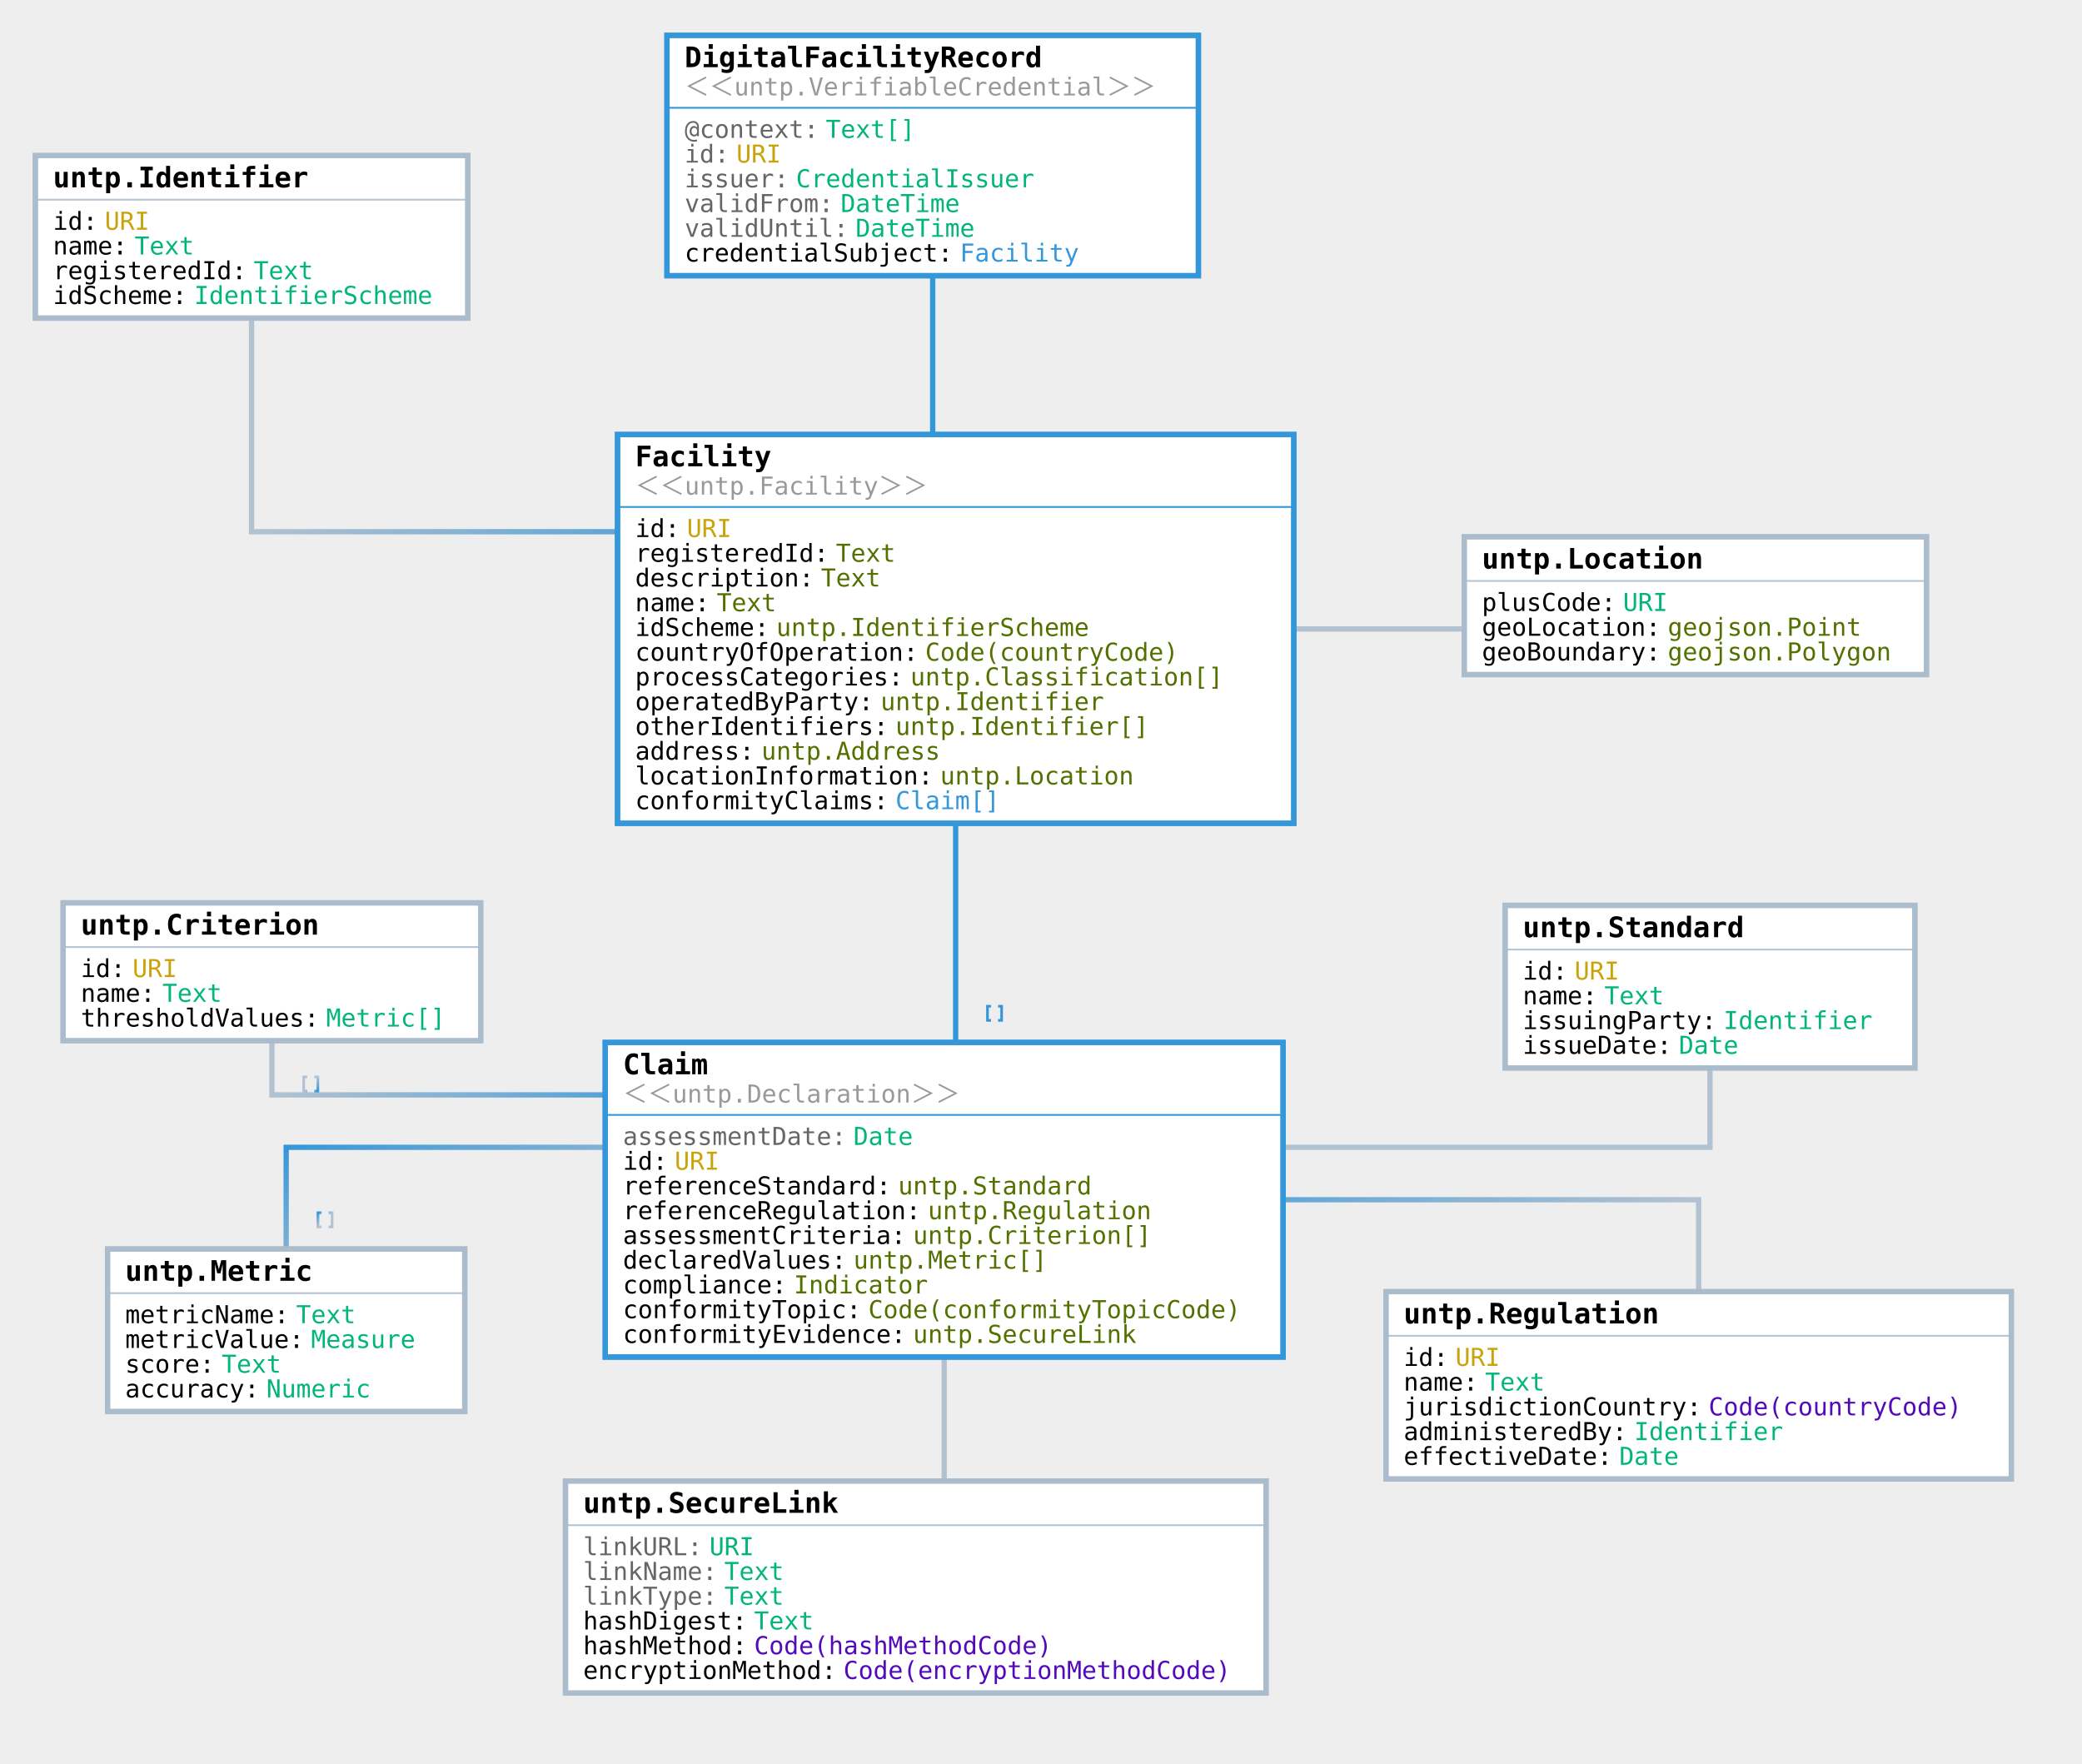
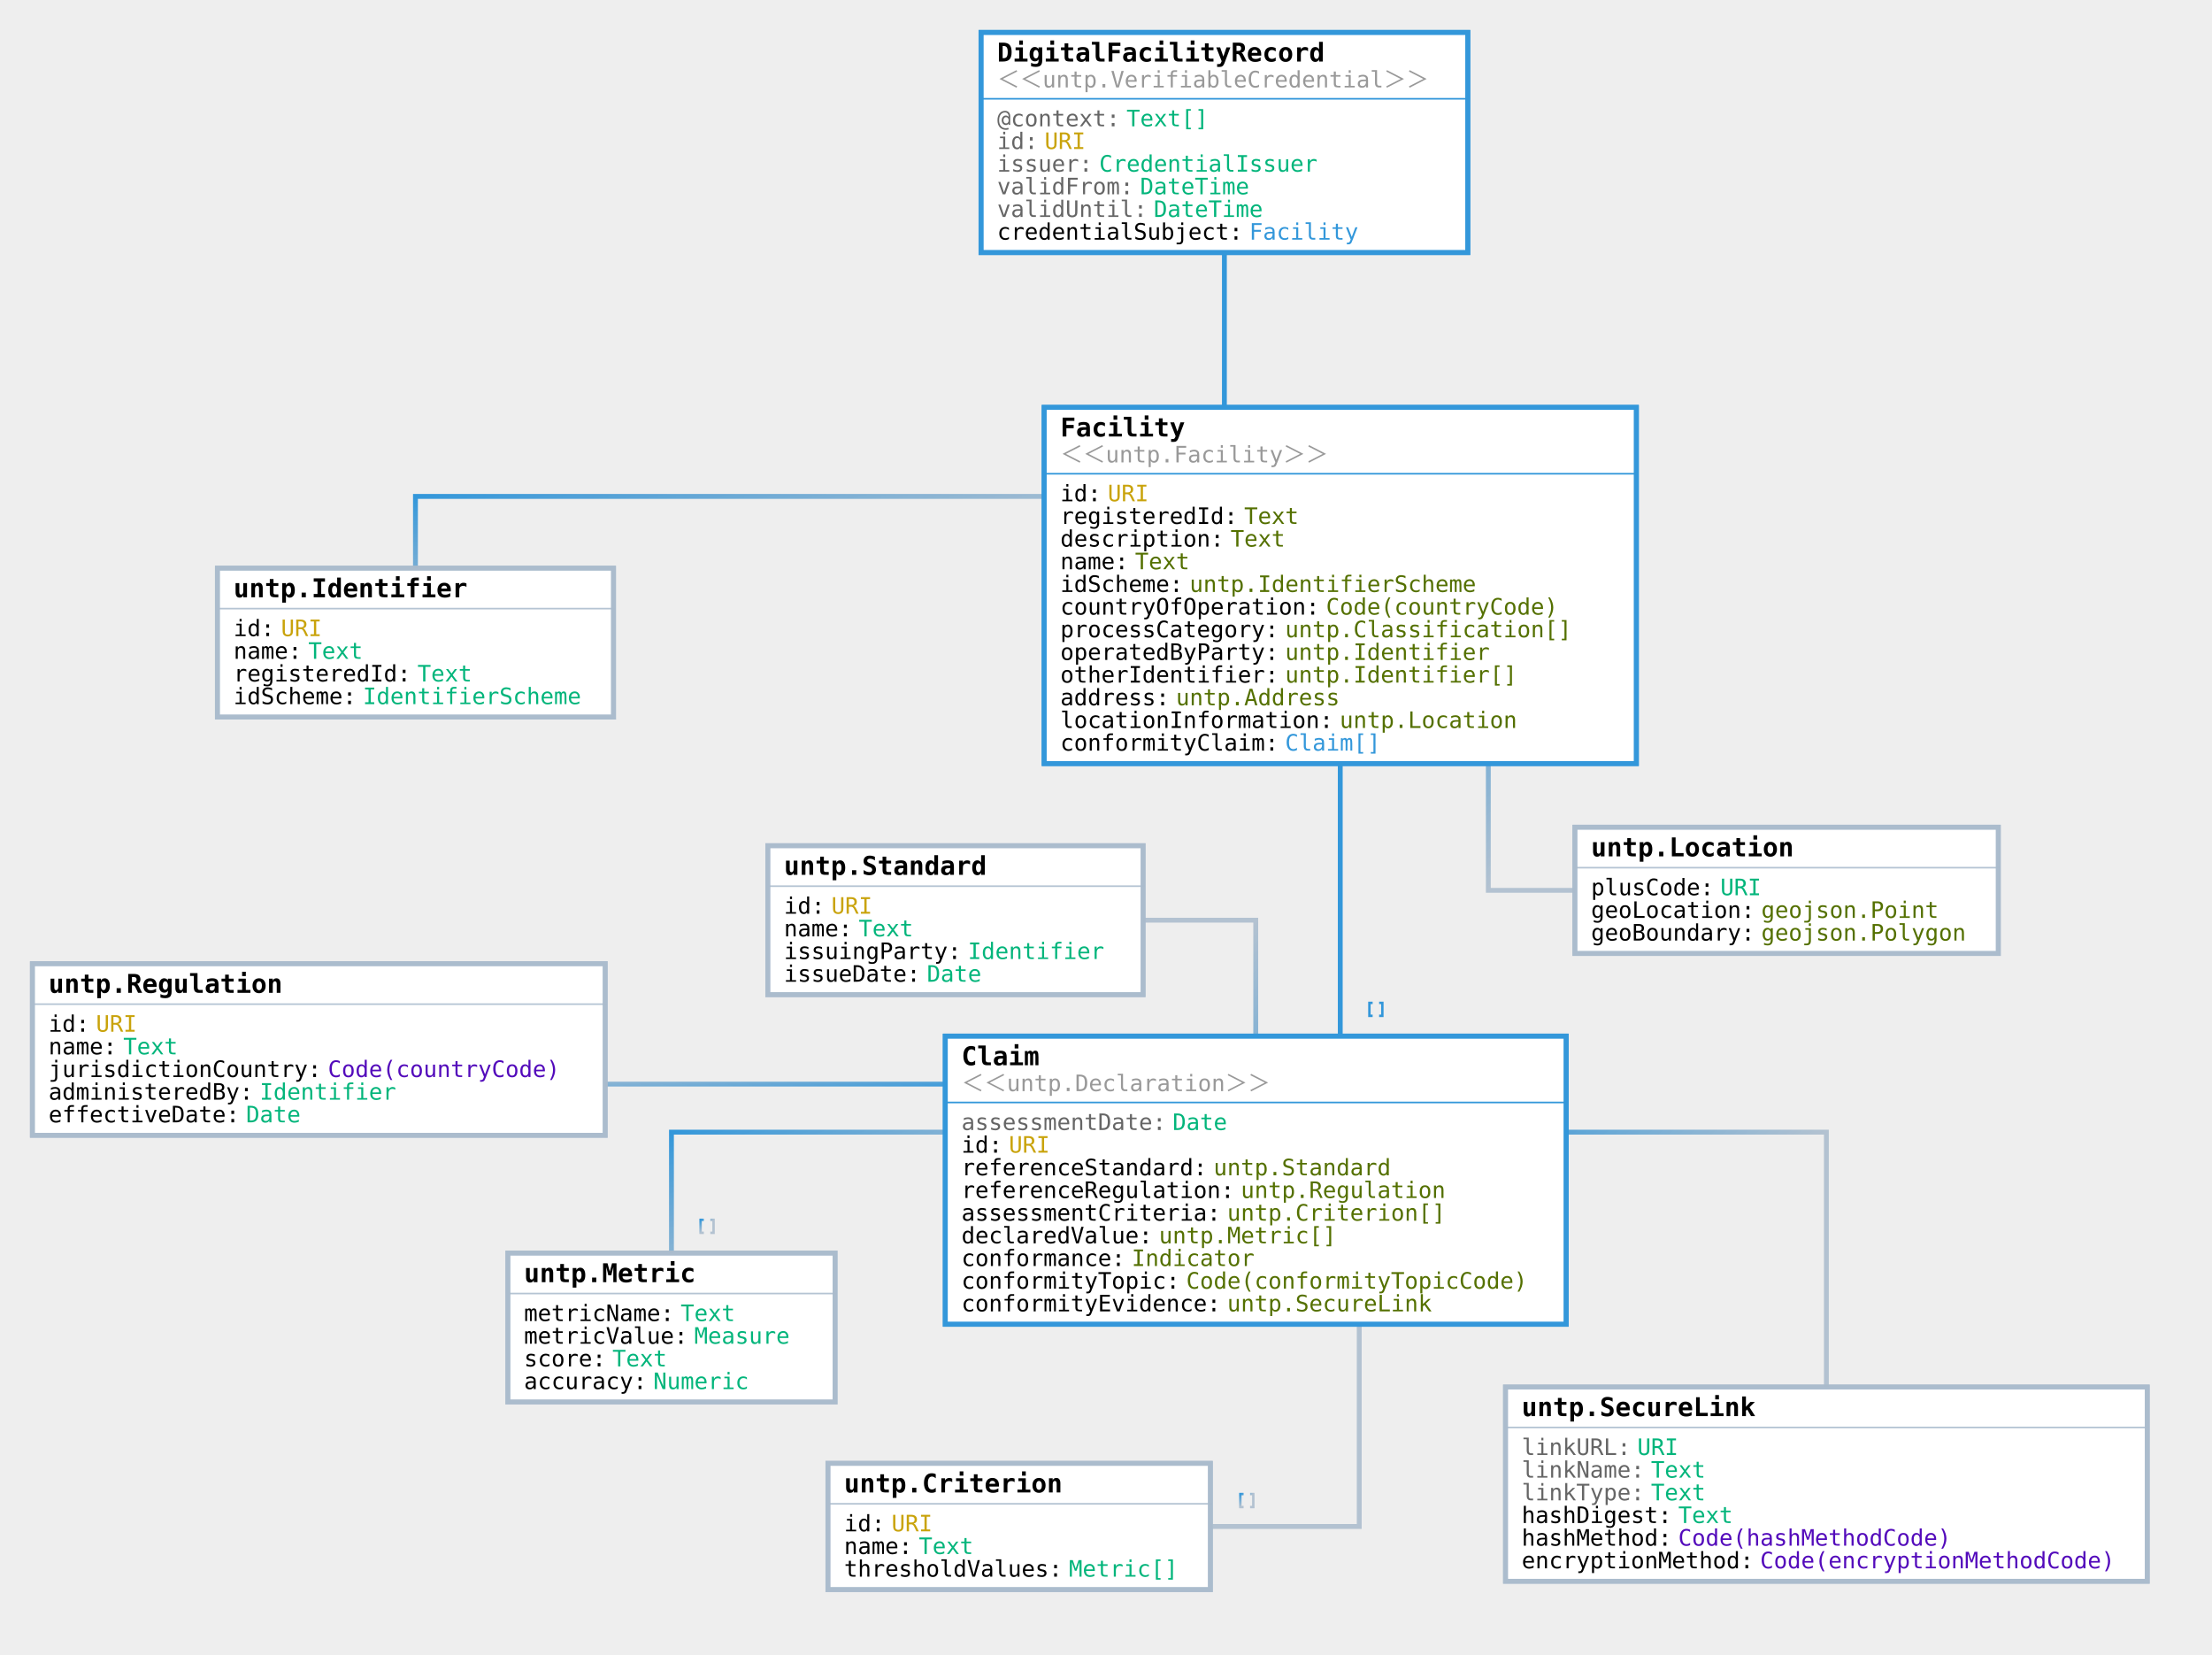
- <svg xmlns="http://www.w3.org/2000/svg" viewBox="-20 -88 1178.148 998">
+ <svg xmlns="http://www.w3.org/2000/svg" viewBox="-196.931 -88 1366.435 1021.714">
  <rect width="1000%" height="1000%" x="-500%" y="-500%" fill="#EEEEEE" />
-   <path fill="none" stroke="#EEEEEE" stroke-width="8" d="M425.115 212.867l-.01-.01H122.36V46" />
-   <defs>
-     <linearGradient id="a" x1="100%" x2="50%" y1="100%" y2="50%">
-       <stop offset="0%" stop-color="#3397DA" />
-       <stop offset="100%" stop-color="#aabbccdd" />
-     </linearGradient>
-   </defs>
-   <path fill="none" stroke="url(#a)" stroke-width="3" d="M425.115 212.867l-.01-.01H122.36V46" />
-   <path fill="none" stroke="#EEEEEE" stroke-width="8" d="M616.475 267.867l-.01-.01H939.36v-13.143" />
+   <path fill="none" stroke="#EEEEEE" stroke-width="8" d="M539.541 218.581l-.01-.01H59.713v90.286" />
+   <defs>
+     <linearGradient id="a" x1="0%" x2="50%" y1="0%" y2="50%">
+       <stop offset="0%" stop-color="#3397DA" />
+       <stop offset="100%" stop-color="#aabbccdd" />
+     </linearGradient>
+   </defs>
+   <path fill="none" stroke="url(#a)" stroke-width="3" d="M539.541 218.581l-.01-.01H59.713v90.286" />
+   <path fill="none" stroke="#EEEEEE" stroke-width="8" d="M722.473 273.581l-.01-.01v188.286h184.25" />
  <defs>
    <linearGradient id="b" x1="0%" x2="50%" y1="0%" y2="50%">
      <stop offset="0%" stop-color="#3397DA" />
      <stop offset="100%" stop-color="#aabbccdd" />
    </linearGradient>
  </defs>
-   <path fill="none" stroke="url(#b)" stroke-width="3" d="M616.475 267.867l-.01-.01H939.36v-13.143" />
-   <path fill="none" stroke="#EEEEEE" stroke-width="8" d="M642.155 561.2l-.01-.01h305.5v-90.904" />
-   <defs>
-     <linearGradient id="c" x1="0%" x2="50%" y1="0%" y2="50%">
-       <stop offset="0%" stop-color="#3397DA" />
-       <stop offset="100%" stop-color="#aabbccdd" />
-     </linearGradient>
-   </defs>
-   <path fill="none" stroke="url(#c)" stroke-width="3" d="M642.155 561.2l-.01-.01h305.5v-90.904" />
-   <path fill="none" stroke="#EEEEEE" stroke-width="8" d="M578.225 590.867l-.01-.01h363.002v105" />
-   <defs>
-     <linearGradient id="d" x1="0%" x2="50%" y1="0%" y2="50%">
-       <stop offset="0%" stop-color="#3397DA" />
-       <stop offset="100%" stop-color="#aabbccdd" />
-     </linearGradient>
-   </defs>
-   <path fill="none" stroke="url(#d)" stroke-width="3" d="M578.225 590.867l-.01-.01h363.002v105" />
-   <path fill="none" stroke="#EEEEEE" stroke-width="8" d="M386.437 531.534l-.01-.01H133.859v-69.667" />
-   <defs>
-     <linearGradient id="e" x1="100%" x2="50%" y1="100%" y2="50%">
-       <stop offset="0%" stop-color="#3397DA" />
-       <stop offset="100%" stop-color="#aabbccdd" />
-     </linearGradient>
-   </defs>
-   <path fill="none" stroke="url(#e)" stroke-width="3" d="M386.437 531.534l-.01-.01H133.859v-69.667" />
-   <path fill="none" stroke="url(#e)" stroke-width="1.5" d="M153.869 521.367l-2.01-.01v8h2M157.869 521.367l1.99-.01v8h-2" />
-   <path fill="none" stroke="#EEEEEE" stroke-width="8" d="M450.366 561.2l-.01-.01H141.93v103.524" />
+   <path fill="none" stroke="url(#b)" stroke-width="3" d="M722.473 273.581l-.01-.01v188.286h184.25" />
+   <path fill="none" stroke="#EEEEEE" stroke-width="8" d="M578.793 670.534l-.01-.01V480.286H393.285" />
+   <defs>
+     <linearGradient id="c" x1="100%" x2="50%" y1="100%" y2="50%">
+       <stop offset="0%" stop-color="#3397DA" />
+       <stop offset="100%" stop-color="#aabbccdd" />
+     </linearGradient>
+   </defs>
+   <path fill="none" stroke="url(#c)" stroke-width="3" d="M578.793 670.534l-.01-.01V480.286H393.285" />
+   <path fill="none" stroke="#EEEEEE" stroke-width="8" d="M450.934 581.534l-.01-.01H0v-21.381" />
+   <defs>
+     <linearGradient id="d" x1="100%" x2="50%" y1="100%" y2="50%">
+       <stop offset="0%" stop-color="#3397DA" />
+       <stop offset="100%" stop-color="#aabbccdd" />
+     </linearGradient>
+   </defs>
+   <path fill="none" stroke="url(#d)" stroke-width="3" d="M450.934 581.534l-.01-.01H0v-21.381" />
+   <path fill="none" stroke="#EEEEEE" stroke-width="8" d="M642.723 640.867l-.01-.01v213.857H432.642" />
+   <defs>
+     <linearGradient id="e" x1="0%" x2="50%" y1="0%" y2="50%">
+       <stop offset="0%" stop-color="#3397DA" />
+       <stop offset="100%" stop-color="#aabbccdd" />
+     </linearGradient>
+   </defs>
+   <path fill="none" stroke="url(#e)" stroke-width="3" d="M642.723 640.867l-.01-.01v213.857H432.642" />
+   <path fill="none" stroke="url(#e)" stroke-width="1.5" d="M571.296 834.724l-2.01-.01v8h2M575.296 834.724l1.99-.01v8h-2" />
+   <path fill="none" stroke="#EEEEEE" stroke-width="8" d="M514.864 611.2l-.01-.01H217.856v120.667" />
  <defs>
    <linearGradient id="f" x1="0%" x2="50%" y1="0%" y2="50%">
      <stop offset="0%" stop-color="#3397DA" />
      <stop offset="100%" stop-color="#aabbccdd" />
    </linearGradient>
  </defs>
-   <path fill="none" stroke="url(#f)" stroke-width="3" d="M450.366 561.2l-.01-.01H141.93v103.524" />
-   <path fill="none" stroke="url(#f)" stroke-width="1.5" d="M161.94 598.224l-2.01-.01v8h2M165.94 598.224l1.99-.01v8h-2" />
-   <path fill="none" stroke="#EEEEEE" stroke-width="8" d="M514.296 620.534l-.01-.01V810h-16.069" />
+   <path fill="none" stroke="url(#f)" stroke-width="3" d="M514.864 611.2l-.01-.01H217.856v120.667" />
+   <path fill="none" stroke="url(#f)" stroke-width="1.5" d="M237.866 665.367l-2.01-.01v8h2M241.866 665.367l1.99-.01v8h-2" />
+   <path fill="none" stroke="#EEEEEE" stroke-width="8" d="M706.652 611.2l-.01-.01h224.644v217.381" />
  <defs>
    <linearGradient id="g" x1="0%" x2="50%" y1="0%" y2="50%">
      <stop offset="0%" stop-color="#3397DA" />
      <stop offset="100%" stop-color="#aabbccdd" />
    </linearGradient>
  </defs>
-   <path fill="none" stroke="url(#g)" stroke-width="3" d="M514.296 620.534l-.01-.01V810h-16.069" />
-   <path fill="none" stroke="#EEEEEE" stroke-width="8" d="M507.793.01l-.01-.01v267.857h13.002" />
+   <path fill="none" stroke="url(#g)" stroke-width="3" d="M706.652 611.2l-.01-.01h224.644v217.381" />
+   <path fill="none" stroke="#EEEEEE" stroke-width="8" d="M559.433.01l-.01-.01v273.571h71.574" />
  <defs>
    <linearGradient id="h" x1="0%" x2="50%" y1="0%" y2="50%">
      <stop offset="0%" stop-color="#3397DA" />
      <stop offset="100%" stop-color="#3397DA" />
    </linearGradient>
  </defs>
-   <path fill="none" stroke="url(#h)" stroke-width="3" d="M507.793.01l-.01-.01v267.857h13.002" />
-   <path fill="none" stroke="#EEEEEE" stroke-width="8" d="M520.795 322.867l-.01-.01v268h-6.5" />
+   <path fill="none" stroke="url(#h)" stroke-width="3" d="M559.433.01l-.01-.01v273.571h71.574" />
+   <path fill="none" stroke="#EEEEEE" stroke-width="8" d="M631.007 328.581l-.01-.01v312.286h-52.214" />
  <defs>
    <linearGradient id="i" x1="0%" x2="50%" y1="0%" y2="50%">
      <stop offset="0%" stop-color="#3397DA" />
      <stop offset="100%" stop-color="#3397DA" />
    </linearGradient>
  </defs>
-   <path fill="none" stroke="url(#i)" stroke-width="3" d="M520.795 322.867l-.01-.01v268h-6.5" />
-   <path fill="none" stroke="url(#i)" stroke-width="1.5" d="M540.795 481.367l-2.01-.01v8h2M544.795 481.367l1.99-.01v8h-2" />
-   <path fill="#FFFFFF" stroke="#3397DA" stroke-width="3" d="M357.424-68h300.718V68H357.424z" />
-   <path fill="#3397da" stroke="#3397da" d="M358.424-27h300.718" />
-   <path fill="none" stroke="#3397DA" stroke-width="3" d="M357.424-68h300.718V68H357.424z" />
-   <text x="367.424" y="-50" style="font:700 16px 'Lucida Console',monospace" fill="#000000">DigitalFacilityRecord</text>
-   <text x="367.424" y="-34" style="font:500 14px 'Lucida Console',monospace" fill="#999">＜＜untp.VerifiableCredential＞＞</text>
-   <text x="367.424" y="-10" style="font:500 14px 'Lucida Console',monospace" fill="#666">@context:</text>
-   <text x="447.282" y="-10" style="font:500 14px 'Lucida Console',monospace" fill="#02b57b">Text[]</text>
-   <text x="367.424" y="4" style="font:500 14px 'Lucida Console',monospace" fill="#666">id:</text>
-   <text x="396.71" y="4" style="font:500 14px 'Lucida Console',monospace" fill="#C9A30B">URI</text>
-   <text x="367.424" y="18" style="font:500 14px 'Lucida Console',monospace" fill="#666">issuer:</text>
-   <text x="430.425" y="18" style="font:500 14px 'Lucida Console',monospace" fill="#02b57b">CredentialIssuer</text>
-   <text x="367.424" y="32" style="font:500 14px 'Lucida Console',monospace" fill="#666">validFrom:</text>
-   <text x="455.711" y="32" style="font:500 14px 'Lucida Console',monospace" fill="#02b57b">DateTime</text>
-   <text x="367.424" y="46" style="font:500 14px 'Lucida Console',monospace" fill="#666">validUntil:</text>
-   <text x="464.14" y="46" style="font:500 14px 'Lucida Console',monospace" fill="#02b57b">DateTime</text>
-   <text x="367.424" y="60" style="font:500 14px 'Lucida Console',monospace" fill="#000000">credentialSubject:</text>
-   <text x="523.141" y="60" style="font:500 14px 'Lucida Console',monospace" fill="#3397DA">Facility</text>
-   <path fill="#FFFFFF" stroke="#3397DA" stroke-width="3" d="M329.425 157.857h382.72v220h-382.72z" />
-   <path fill="#3397da" stroke="#3397da" d="M330.425 198.857h382.72" />
-   <path fill="none" stroke="#3397DA" stroke-width="3" d="M329.425 157.857h382.72v220h-382.72z" />
-   <text x="339.425" y="175.857" style="font:700 16px 'Lucida Console',monospace" fill="#000000">Facility</text>
-   <text x="339.425" y="191.857" style="font:500 14px 'Lucida Console',monospace" fill="#999">＜＜untp.Facility＞＞</text>
-   <text x="339.425" y="215.857" style="font:500 14px 'Lucida Console',monospace" fill="#000000">id:</text>
-   <text x="368.711" y="215.857" style="font:500 14px 'Lucida Console',monospace" fill="#C9A30B">URI</text>
-   <text x="339.425" y="229.857" style="font:500 14px 'Lucida Console',monospace" fill="#000000">registeredId:</text>
-   <text x="452.999" y="229.857" style="font:500 14px 'Lucida Console',monospace" fill="#547000">Text</text>
-   <text x="339.425" y="243.857" style="font:500 14px 'Lucida Console',monospace" fill="#000000">description:</text>
-   <text x="444.57" y="243.857" style="font:500 14px 'Lucida Console',monospace" fill="#547000">Text</text>
-   <text x="339.425" y="257.857" style="font:500 14px 'Lucida Console',monospace" fill="#000000">name:</text>
-   <text x="385.569" y="257.857" style="font:500 14px 'Lucida Console',monospace" fill="#547000">Text</text>
-   <text x="339.425" y="271.857" style="font:500 14px 'Lucida Console',monospace" fill="#000000">idScheme:</text>
-   <text x="419.284" y="271.857" style="font:500 14px 'Lucida Console',monospace" fill="#547000">untp.IdentifierScheme</text>
-   <text x="339.425" y="285.857" style="font:500 14px 'Lucida Console',monospace" fill="#000000">countryOfOperation:</text>
-   <text x="503.571" y="285.857" style="font:500 14px 'Lucida Console',monospace" fill="#547000">Code(countryCode)</text>
-   <text x="339.425" y="299.857" style="font:500 14px 'Lucida Console',monospace" fill="#000000">processCategories:</text>
-   <text x="495.142" y="299.857" style="font:500 14px 'Lucida Console',monospace" fill="#547000">untp.Classification[]</text>
-   <text x="339.425" y="313.857" style="font:500 14px 'Lucida Console',monospace" fill="#000000">operatedByParty:</text>
-   <text x="478.285" y="313.857" style="font:500 14px 'Lucida Console',monospace" fill="#547000">untp.Identifier</text>
-   <text x="339.425" y="327.857" style="font:500 14px 'Lucida Console',monospace" fill="#000000">otherIdentifiers:</text>
-   <text x="486.713" y="327.857" style="font:500 14px 'Lucida Console',monospace" fill="#547000">untp.Identifier[]</text>
-   <text x="339.425" y="341.857" style="font:500 14px 'Lucida Console',monospace" fill="#000000">address:</text>
-   <text x="410.855" y="341.857" style="font:500 14px 'Lucida Console',monospace" fill="#547000">untp.Address</text>
-   <text x="339.425" y="355.857" style="font:500 14px 'Lucida Console',monospace" fill="#000000">locationInformation:</text>
-   <text x="512" y="355.857" style="font:500 14px 'Lucida Console',monospace" fill="#547000">untp.Location</text>
-   <text x="339.425" y="369.857" style="font:500 14px 'Lucida Console',monospace" fill="#000000">conformityClaims:</text>
-   <text x="486.713" y="369.857" style="font:500 14px 'Lucida Console',monospace" fill="#3397DA">Claim[]</text>
-   <path fill="#FFFFFF" stroke="#3397DA" stroke-width="3" d="M322.497 501.857h383.577v178H322.497z" />
-   <path fill="#3397da" stroke="#3397da" d="M323.497 542.857h383.577" />
-   <path fill="none" stroke="#3397DA" stroke-width="3" d="M322.497 501.857h383.577v178H322.497z" />
-   <text x="332.497" y="519.857" style="font:700 16px 'Lucida Console',monospace" fill="#000000">Claim</text>
-   <text x="332.497" y="535.857" style="font:500 14px 'Lucida Console',monospace" fill="#999">＜＜untp.Declaration＞＞</text>
-   <text x="332.497" y="559.857" style="font:500 14px 'Lucida Console',monospace" fill="#666">assessmentDate:</text>
-   <text x="462.928" y="559.857" style="font:500 14px 'Lucida Console',monospace" fill="#02b57b">Date</text>
-   <text x="332.497" y="573.857" style="font:500 14px 'Lucida Console',monospace" fill="#000000">id:</text>
-   <text x="361.783" y="573.857" style="font:500 14px 'Lucida Console',monospace" fill="#C9A30B">URI</text>
-   <text x="332.497" y="587.857" style="font:500 14px 'Lucida Console',monospace" fill="#000000">referenceStandard:</text>
-   <text x="488.214" y="587.857" style="font:500 14px 'Lucida Console',monospace" fill="#547000">untp.Standard</text>
-   <text x="332.497" y="601.857" style="font:500 14px 'Lucida Console',monospace" fill="#000000">referenceRegulation:</text>
-   <text x="505.071" y="601.857" style="font:500 14px 'Lucida Console',monospace" fill="#547000">untp.Regulation</text>
-   <text x="332.497" y="615.857" style="font:500 14px 'Lucida Console',monospace" fill="#000000">assessmentCriteria:</text>
-   <text x="496.643" y="615.857" style="font:500 14px 'Lucida Console',monospace" fill="#547000">untp.Criterion[]</text>
-   <text x="332.497" y="629.857" style="font:500 14px 'Lucida Console',monospace" fill="#000000">declaredValues:</text>
-   <text x="462.928" y="629.857" style="font:500 14px 'Lucida Console',monospace" fill="#547000">untp.Metric[]</text>
-   <text x="332.497" y="643.857" style="font:500 14px 'Lucida Console',monospace" fill="#000000">compliance:</text>
-   <text x="429.213" y="643.857" style="font:500 14px 'Lucida Console',monospace" fill="#547000">Indicator</text>
-   <text x="332.497" y="657.857" style="font:500 14px 'Lucida Console',monospace" fill="#000000">conformityTopic:</text>
-   <text x="471.357" y="657.857" style="font:500 14px 'Lucida Console',monospace" fill="#547000">Code(conformityTopicCode)</text>
-   <text x="332.497" y="671.857" style="font:500 14px 'Lucida Console',monospace" fill="#000000">conformityEvidence:</text>
-   <text x="496.643" y="671.857" style="font:500 14px 'Lucida Console',monospace" fill="#547000">untp.SecureLink</text>
-   <path fill="#FFFFFF" stroke="#aabbccdd" stroke-width="3" d="M0 0h244.718v92H0z" />
-   <path fill="#aabbccdd" stroke="#aabbccdd" d="M1 25h244.718" />
-   <path fill="none" stroke="#aabbccdd" stroke-width="3" d="M0 0h244.718v92H0z" />
-   <text x="10" y="18" style="font:700 16px 'Lucida Console',monospace" fill="#000000">untp.Identifier</text>
-   <text x="10" y="42" style="font:500 14px 'Lucida Console',monospace" fill="#000000">id:</text>
-   <text x="39.286" y="42" style="font:500 14px 'Lucida Console',monospace" fill="#C9A30B">URI</text>
-   <text x="10" y="56" style="font:500 14px 'Lucida Console',monospace" fill="#000000">name:</text>
-   <text x="56.144" y="56" style="font:500 14px 'Lucida Console',monospace" fill="#02b57b">Text</text>
-   <text x="10" y="70" style="font:500 14px 'Lucida Console',monospace" fill="#000000">registeredId:</text>
-   <text x="123.573" y="70" style="font:500 14px 'Lucida Console',monospace" fill="#02b57b">Text</text>
-   <text x="10" y="84" style="font:500 14px 'Lucida Console',monospace" fill="#000000">idScheme:</text>
-   <text x="89.858" y="84" style="font:500 14px 'Lucida Console',monospace" fill="#02b57b">IdentifierScheme</text>
-   <path fill="#FFFFFF" stroke="#aabbccdd" stroke-width="3" d="M808.571 215.714h261.575v78H808.571z" />
-   <path fill="#aabbccdd" stroke="#aabbccdd" d="M809.571 240.714h261.576" />
-   <path fill="none" stroke="#aabbccdd" stroke-width="3" d="M808.571 215.714h261.575v78H808.571z" />
-   <text x="818.571" y="233.714" style="font:700 16px 'Lucida Console',monospace" fill="#000000">untp.Location</text>
-   <text x="818.571" y="257.714" style="font:500 14px 'Lucida Console',monospace" fill="#000000">plusCode:</text>
-   <text x="898.43" y="257.714" style="font:500 14px 'Lucida Console',monospace" fill="#02b57b">URI</text>
-   <text x="818.571" y="271.714" style="font:500 14px 'Lucida Console',monospace" fill="#000000">geoLocation:</text>
-   <text x="923.716" y="271.714" style="font:500 14px 'Lucida Console',monospace" fill="#547000">geojson.Point</text>
-   <text x="818.571" y="285.714" style="font:500 14px 'Lucida Console',monospace" fill="#000000">geoBoundary:</text>
-   <text x="923.716" y="285.714" style="font:500 14px 'Lucida Console',monospace" fill="#547000">geojson.Polygon</text>
-   <path fill="#FFFFFF" stroke="#aabbccdd" stroke-width="3" d="M831.714 424.286h231.86v92h-231.86z" />
-   <path fill="#aabbccdd" stroke="#aabbccdd" d="M832.714 449.286h231.86" />
-   <path fill="none" stroke="#aabbccdd" stroke-width="3" d="M831.714 424.286h231.86v92h-231.86z" />
-   <text x="841.714" y="442.286" style="font:700 16px 'Lucida Console',monospace" fill="#000000">untp.Standard</text>
-   <text x="841.714" y="466.286" style="font:500 14px 'Lucida Console',monospace" fill="#000000">id:</text>
-   <text x="871" y="466.286" style="font:500 14px 'Lucida Console',monospace" fill="#C9A30B">URI</text>
-   <text x="841.714" y="480.286" style="font:500 14px 'Lucida Console',monospace" fill="#000000">name:</text>
-   <text x="887.858" y="480.286" style="font:500 14px 'Lucida Console',monospace" fill="#02b57b">Text</text>
-   <text x="841.714" y="494.286" style="font:500 14px 'Lucida Console',monospace" fill="#000000">issuingParty:</text>
-   <text x="955.287" y="494.286" style="font:500 14px 'Lucida Console',monospace" fill="#02b57b">Identifier</text>
-   <text x="841.714" y="508.286" style="font:500 14px 'Lucida Console',monospace" fill="#000000">issueDate:</text>
-   <text x="930.001" y="508.286" style="font:500 14px 'Lucida Console',monospace" fill="#02b57b">Date</text>
-   <path fill="#FFFFFF" stroke="#aabbccdd" stroke-width="3" d="M764.286 642.857h353.862v106H764.286z" />
-   <path fill="#aabbccdd" stroke="#aabbccdd" d="M765.286 667.857h353.862" />
-   <path fill="none" stroke="#aabbccdd" stroke-width="3" d="M764.286 642.857h353.862v106H764.286z" />
-   <text x="774.286" y="660.857" style="font:700 16px 'Lucida Console',monospace" fill="#000000">untp.Regulation</text>
-   <text x="774.286" y="684.857" style="font:500 14px 'Lucida Console',monospace" fill="#000000">id:</text>
-   <text x="803.572" y="684.857" style="font:500 14px 'Lucida Console',monospace" fill="#C9A30B">URI</text>
-   <text x="774.286" y="698.857" style="font:500 14px 'Lucida Console',monospace" fill="#000000">name:</text>
-   <text x="820.429" y="698.857" style="font:500 14px 'Lucida Console',monospace" fill="#02b57b">Text</text>
-   <text x="774.286" y="712.857" style="font:500 14px 'Lucida Console',monospace" fill="#000000">jurisdictionCountry:</text>
-   <text x="946.86" y="712.857" style="font:500 14px 'Lucida Console',monospace" fill="#530abb">Code(countryCode)</text>
-   <text x="774.286" y="726.857" style="font:500 14px 'Lucida Console',monospace" fill="#000000">administeredBy:</text>
-   <text x="904.716" y="726.857" style="font:500 14px 'Lucida Console',monospace" fill="#02b57b">Identifier</text>
-   <text x="774.286" y="740.857" style="font:500 14px 'Lucida Console',monospace" fill="#000000">effectiveDate:</text>
-   <text x="896.288" y="740.857" style="font:500 14px 'Lucida Console',monospace" fill="#02b57b">Date</text>
-   <path fill="#FFFFFF" stroke="#aabbccdd" stroke-width="3" d="M15.714 422.857h236.289v78H15.714z" />
-   <path fill="#aabbccdd" stroke="#aabbccdd" d="M16.714 447.857h236.29" />
-   <path fill="none" stroke="#aabbccdd" stroke-width="3" d="M15.714 422.857h236.289v78H15.714z" />
-   <text x="25.714" y="440.857" style="font:700 16px 'Lucida Console',monospace" fill="#000000">untp.Criterion</text>
-   <text x="25.714" y="464.857" style="font:500 14px 'Lucida Console',monospace" fill="#000000">id:</text>
-   <text x="55" y="464.857" style="font:500 14px 'Lucida Console',monospace" fill="#C9A30B">URI</text>
-   <text x="25.714" y="478.857" style="font:500 14px 'Lucida Console',monospace" fill="#000000">name:</text>
-   <text x="71.858" y="478.857" style="font:500 14px 'Lucida Console',monospace" fill="#02b57b">Text</text>
-   <text x="25.714" y="492.857" style="font:500 14px 'Lucida Console',monospace" fill="#000000">thresholdValues:</text>
-   <text x="164.574" y="492.857" style="font:500 14px 'Lucida Console',monospace" fill="#02b57b">Metric[]</text>
-   <path fill="#FFFFFF" stroke="#aabbccdd" stroke-width="3" d="M40.857 618.714h202.146v92H40.857z" />
-   <path fill="#aabbccdd" stroke="#aabbccdd" d="M41.857 643.714h202.146" />
-   <path fill="none" stroke="#aabbccdd" stroke-width="3" d="M40.857 618.714h202.146v92H40.857z" />
-   <text x="50.857" y="636.714" style="font:700 16px 'Lucida Console',monospace" fill="#000000">untp.Metric</text>
-   <text x="50.857" y="660.714" style="font:500 14px 'Lucida Console',monospace" fill="#000000">metricName:</text>
-   <text x="147.573" y="660.714" style="font:500 14px 'Lucida Console',monospace" fill="#02b57b">Text</text>
-   <text x="50.857" y="674.714" style="font:500 14px 'Lucida Console',monospace" fill="#000000">metricValue:</text>
-   <text x="156.002" y="674.714" style="font:500 14px 'Lucida Console',monospace" fill="#02b57b">Measure</text>
-   <text x="50.857" y="688.714" style="font:500 14px 'Lucida Console',monospace" fill="#000000">score:</text>
-   <text x="105.429" y="688.714" style="font:500 14px 'Lucida Console',monospace" fill="#02b57b">Text</text>
-   <text x="50.857" y="702.714" style="font:500 14px 'Lucida Console',monospace" fill="#000000">accuracy:</text>
-   <text x="130.716" y="702.714" style="font:500 14px 'Lucida Console',monospace" fill="#02b57b">Numeric</text>
-   <path fill="#FFFFFF" stroke="#aabbccdd" stroke-width="3" d="M300 750h396.435v120H300z" />
-   <path fill="#aabbccdd" stroke="#aabbccdd" d="M301 775h396.435" />
-   <path fill="none" stroke="#aabbccdd" stroke-width="3" d="M300 750h396.435v120H300z" />
-   <text x="310" y="768" style="font:700 16px 'Lucida Console',monospace" fill="#000000">untp.SecureLink</text>
-   <text x="310" y="792" style="font:500 14px 'Lucida Console',monospace" fill="#666">linkURL:</text>
-   <text x="381.43" y="792" style="font:500 14px 'Lucida Console',monospace" fill="#02b57b">URI</text>
-   <text x="310" y="806" style="font:500 14px 'Lucida Console',monospace" fill="#666">linkName:</text>
-   <text x="389.858" y="806" style="font:500 14px 'Lucida Console',monospace" fill="#02b57b">Text</text>
-   <text x="310" y="820" style="font:500 14px 'Lucida Console',monospace" fill="#666">linkType:</text>
-   <text x="389.858" y="820" style="font:500 14px 'Lucida Console',monospace" fill="#02b57b">Text</text>
-   <text x="310" y="834" style="font:500 14px 'Lucida Console',monospace" fill="#000000">hashDigest:</text>
-   <text x="406.716" y="834" style="font:500 14px 'Lucida Console',monospace" fill="#02b57b">Text</text>
-   <text x="310" y="848" style="font:500 14px 'Lucida Console',monospace" fill="#000000">hashMethod:</text>
-   <text x="406.716" y="848" style="font:500 14px 'Lucida Console',monospace" fill="#530abb">Code(hashMethodCode)</text>
-   <text x="310" y="862" style="font:500 14px 'Lucida Console',monospace" fill="#000000">encryptionMethod:</text>
-   <text x="457.288" y="862" style="font:500 14px 'Lucida Console',monospace" fill="#530abb">Code(encryptionMethodCode)</text>
+   <path fill="none" stroke="url(#i)" stroke-width="3" d="M631.007 328.581l-.01-.01v312.286h-52.214" />
+   <path fill="none" stroke="url(#i)" stroke-width="1.5" d="M651.007 531.367l-2.01-.01v8h2M655.007 531.367l1.99-.01v8h-2" />
+   <path fill="#FFFFFF" stroke="#3397DA" stroke-width="3" d="M409.064-68h300.718V68H409.064z" />
+   <path fill="#3397da" stroke="#3397da" d="M410.064-27h300.718" />
+   <path fill="none" stroke="#3397DA" stroke-width="3" d="M409.064-68h300.718V68H409.064z" />
+   <text x="419.064" y="-50" style="font:700 16px 'Lucida Console',monospace" fill="#000000">DigitalFacilityRecord</text>
+   <text x="419.064" y="-34" style="font:500 14px 'Lucida Console',monospace" fill="#999">＜＜untp.VerifiableCredential＞＞</text>
+   <text x="419.064" y="-10" style="font:500 14px 'Lucida Console',monospace" fill="#666">@context:</text>
+   <text x="498.923" y="-10" style="font:500 14px 'Lucida Console',monospace" fill="#02b57b">Text[]</text>
+   <text x="419.064" y="4" style="font:500 14px 'Lucida Console',monospace" fill="#666">id:</text>
+   <text x="448.35" y="4" style="font:500 14px 'Lucida Console',monospace" fill="#C9A30B">URI</text>
+   <text x="419.064" y="18" style="font:500 14px 'Lucida Console',monospace" fill="#666">issuer:</text>
+   <text x="482.065" y="18" style="font:500 14px 'Lucida Console',monospace" fill="#02b57b">CredentialIssuer</text>
+   <text x="419.064" y="32" style="font:500 14px 'Lucida Console',monospace" fill="#666">validFrom:</text>
+   <text x="507.351" y="32" style="font:500 14px 'Lucida Console',monospace" fill="#02b57b">DateTime</text>
+   <text x="419.064" y="46" style="font:500 14px 'Lucida Console',monospace" fill="#666">validUntil:</text>
+   <text x="515.78" y="46" style="font:500 14px 'Lucida Console',monospace" fill="#02b57b">DateTime</text>
+   <text x="419.064" y="60" style="font:500 14px 'Lucida Console',monospace" fill="#000000">credentialSubject:</text>
+   <text x="574.781" y="60" style="font:500 14px 'Lucida Console',monospace" fill="#3397DA">Facility</text>
+   <path fill="#FFFFFF" stroke="#3397DA" stroke-width="3" d="M448.066 163.571h365.862v220H448.066z" />
+   <path fill="#3397da" stroke="#3397da" d="M449.066 204.571h365.862" />
+   <path fill="none" stroke="#3397DA" stroke-width="3" d="M448.066 163.571h365.862v220H448.066z" />
+   <text x="458.066" y="181.571" style="font:700 16px 'Lucida Console',monospace" fill="#000000">Facility</text>
+   <text x="458.066" y="197.571" style="font:500 14px 'Lucida Console',monospace" fill="#999">＜＜untp.Facility＞＞</text>
+   <text x="458.066" y="221.571" style="font:500 14px 'Lucida Console',monospace" fill="#000000">id:</text>
+   <text x="487.352" y="221.571" style="font:500 14px 'Lucida Console',monospace" fill="#C9A30B">URI</text>
+   <text x="458.066" y="235.571" style="font:500 14px 'Lucida Console',monospace" fill="#000000">registeredId:</text>
+   <text x="571.639" y="235.571" style="font:500 14px 'Lucida Console',monospace" fill="#547000">Text</text>
+   <text x="458.066" y="249.571" style="font:500 14px 'Lucida Console',monospace" fill="#000000">description:</text>
+   <text x="563.21" y="249.571" style="font:500 14px 'Lucida Console',monospace" fill="#547000">Text</text>
+   <text x="458.066" y="263.571" style="font:500 14px 'Lucida Console',monospace" fill="#000000">name:</text>
+   <text x="504.209" y="263.571" style="font:500 14px 'Lucida Console',monospace" fill="#547000">Text</text>
+   <text x="458.066" y="277.571" style="font:500 14px 'Lucida Console',monospace" fill="#000000">idScheme:</text>
+   <text x="537.924" y="277.571" style="font:500 14px 'Lucida Console',monospace" fill="#547000">untp.IdentifierScheme</text>
+   <text x="458.066" y="291.571" style="font:500 14px 'Lucida Console',monospace" fill="#000000">countryOfOperation:</text>
+   <text x="622.211" y="291.571" style="font:500 14px 'Lucida Console',monospace" fill="#547000">Code(countryCode)</text>
+   <text x="458.066" y="305.571" style="font:500 14px 'Lucida Console',monospace" fill="#000000">processCategory:</text>
+   <text x="596.925" y="305.571" style="font:500 14px 'Lucida Console',monospace" fill="#547000">untp.Classification[]</text>
+   <text x="458.066" y="319.571" style="font:500 14px 'Lucida Console',monospace" fill="#000000">operatedByParty:</text>
+   <text x="596.925" y="319.571" style="font:500 14px 'Lucida Console',monospace" fill="#547000">untp.Identifier</text>
+   <text x="458.066" y="333.571" style="font:500 14px 'Lucida Console',monospace" fill="#000000">otherIdentifier:</text>
+   <text x="596.925" y="333.571" style="font:500 14px 'Lucida Console',monospace" fill="#547000">untp.Identifier[]</text>
+   <text x="458.066" y="347.571" style="font:500 14px 'Lucida Console',monospace" fill="#000000">address:</text>
+   <text x="529.495" y="347.571" style="font:500 14px 'Lucida Console',monospace" fill="#547000">untp.Address</text>
+   <text x="458.066" y="361.571" style="font:500 14px 'Lucida Console',monospace" fill="#000000">locationInformation:</text>
+   <text x="630.64" y="361.571" style="font:500 14px 'Lucida Console',monospace" fill="#547000">untp.Location</text>
+   <text x="458.066" y="375.571" style="font:500 14px 'Lucida Console',monospace" fill="#000000">conformityClaim:</text>
+   <text x="596.925" y="375.571" style="font:500 14px 'Lucida Console',monospace" fill="#3397DA">Claim[]</text>
+   <path fill="#FFFFFF" stroke="#3397DA" stroke-width="3" d="M386.995 551.857h383.577v178H386.995z" />
+   <path fill="#3397da" stroke="#3397da" d="M387.995 592.857h383.577" />
+   <path fill="none" stroke="#3397DA" stroke-width="3" d="M386.995 551.857h383.577v178H386.995z" />
+   <text x="396.995" y="569.857" style="font:700 16px 'Lucida Console',monospace" fill="#000000">Claim</text>
+   <text x="396.995" y="585.857" style="font:500 14px 'Lucida Console',monospace" fill="#999">＜＜untp.Declaration＞＞</text>
+   <text x="396.995" y="609.857" style="font:500 14px 'Lucida Console',monospace" fill="#666">assessmentDate:</text>
+   <text x="527.425" y="609.857" style="font:500 14px 'Lucida Console',monospace" fill="#02b57b">Date</text>
+   <text x="396.995" y="623.857" style="font:500 14px 'Lucida Console',monospace" fill="#000000">id:</text>
+   <text x="426.281" y="623.857" style="font:500 14px 'Lucida Console',monospace" fill="#C9A30B">URI</text>
+   <text x="396.995" y="637.857" style="font:500 14px 'Lucida Console',monospace" fill="#000000">referenceStandard:</text>
+   <text x="552.711" y="637.857" style="font:500 14px 'Lucida Console',monospace" fill="#547000">untp.Standard</text>
+   <text x="396.995" y="651.857" style="font:500 14px 'Lucida Console',monospace" fill="#000000">referenceRegulation:</text>
+   <text x="569.569" y="651.857" style="font:500 14px 'Lucida Console',monospace" fill="#547000">untp.Regulation</text>
+   <text x="396.995" y="665.857" style="font:500 14px 'Lucida Console',monospace" fill="#000000">assessmentCriteria:</text>
+   <text x="561.14" y="665.857" style="font:500 14px 'Lucida Console',monospace" fill="#547000">untp.Criterion[]</text>
+   <text x="396.995" y="679.857" style="font:500 14px 'Lucida Console',monospace" fill="#000000">declaredValue:</text>
+   <text x="518.997" y="679.857" style="font:500 14px 'Lucida Console',monospace" fill="#547000">untp.Metric[]</text>
+   <text x="396.995" y="693.857" style="font:500 14px 'Lucida Console',monospace" fill="#000000">conformance:</text>
+   <text x="502.139" y="693.857" style="font:500 14px 'Lucida Console',monospace" fill="#547000">Indicator</text>
+   <text x="396.995" y="707.857" style="font:500 14px 'Lucida Console',monospace" fill="#000000">conformityTopic:</text>
+   <text x="535.854" y="707.857" style="font:500 14px 'Lucida Console',monospace" fill="#547000">Code(conformityTopicCode)</text>
+   <text x="396.995" y="721.857" style="font:500 14px 'Lucida Console',monospace" fill="#000000">conformityEvidence:</text>
+   <text x="561.14" y="721.857" style="font:500 14px 'Lucida Console',monospace" fill="#547000">untp.SecureLink</text>
+   <path fill="#FFFFFF" stroke="#aabbccdd" stroke-width="3" d="M-62.645 262.857h244.718v92H-62.645z" />
+   <path fill="#aabbccdd" stroke="#aabbccdd" d="M-61.645 287.857h244.717" />
+   <path fill="none" stroke="#aabbccdd" stroke-width="3" d="M-62.645 262.857h244.718v92H-62.645z" />
+   <text x="-52.645" y="280.857" style="font:700 16px 'Lucida Console',monospace" fill="#000000">untp.Identifier</text>
+   <text x="-52.645" y="304.857" style="font:500 14px 'Lucida Console',monospace" fill="#000000">id:</text>
+   <text x="-23.359" y="304.857" style="font:500 14px 'Lucida Console',monospace" fill="#C9A30B">URI</text>
+   <text x="-52.645" y="318.857" style="font:500 14px 'Lucida Console',monospace" fill="#000000">name:</text>
+   <text x="-6.502" y="318.857" style="font:500 14px 'Lucida Console',monospace" fill="#02b57b">Text</text>
+   <text x="-52.645" y="332.857" style="font:500 14px 'Lucida Console',monospace" fill="#000000">registeredId:</text>
+   <text x="60.928" y="332.857" style="font:500 14px 'Lucida Console',monospace" fill="#02b57b">Text</text>
+   <text x="-52.645" y="346.857" style="font:500 14px 'Lucida Console',monospace" fill="#000000">idScheme:</text>
+   <text x="27.213" y="346.857" style="font:500 14px 'Lucida Console',monospace" fill="#02b57b">IdentifierScheme</text>
+   <path fill="#FFFFFF" stroke="#aabbccdd" stroke-width="3" d="M775.926 422.857h261.575v78H775.926z" />
+   <path fill="#aabbccdd" stroke="#aabbccdd" d="M776.926 447.857h261.575" />
+   <path fill="none" stroke="#aabbccdd" stroke-width="3" d="M775.926 422.857h261.575v78H775.926z" />
+   <text x="785.926" y="440.857" style="font:700 16px 'Lucida Console',monospace" fill="#000000">untp.Location</text>
+   <text x="785.926" y="464.857" style="font:500 14px 'Lucida Console',monospace" fill="#000000">plusCode:</text>
+   <text x="865.784" y="464.857" style="font:500 14px 'Lucida Console',monospace" fill="#02b57b">URI</text>
+   <text x="785.926" y="478.857" style="font:500 14px 'Lucida Console',monospace" fill="#000000">geoLocation:</text>
+   <text x="891.071" y="478.857" style="font:500 14px 'Lucida Console',monospace" fill="#547000">geojson.Point</text>
+   <text x="785.926" y="492.857" style="font:500 14px 'Lucida Console',monospace" fill="#000000">geoBoundary:</text>
+   <text x="891.071" y="492.857" style="font:500 14px 'Lucida Console',monospace" fill="#547000">geojson.Polygon</text>
+   <path fill="#FFFFFF" stroke="#aabbccdd" stroke-width="3" d="M277.355 434.286h231.86v92h-231.86z" />
+   <path fill="#aabbccdd" stroke="#aabbccdd" d="M278.355 459.286h231.86" />
+   <path fill="none" stroke="#aabbccdd" stroke-width="3" d="M277.355 434.286h231.86v92h-231.86z" />
+   <text x="287.355" y="452.286" style="font:700 16px 'Lucida Console',monospace" fill="#000000">untp.Standard</text>
+   <text x="287.355" y="476.286" style="font:500 14px 'Lucida Console',monospace" fill="#000000">id:</text>
+   <text x="316.641" y="476.286" style="font:500 14px 'Lucida Console',monospace" fill="#C9A30B">URI</text>
+   <text x="287.355" y="490.286" style="font:500 14px 'Lucida Console',monospace" fill="#000000">name:</text>
+   <text x="333.498" y="490.286" style="font:500 14px 'Lucida Console',monospace" fill="#02b57b">Text</text>
+   <text x="287.355" y="504.286" style="font:500 14px 'Lucida Console',monospace" fill="#000000">issuingParty:</text>
+   <text x="400.928" y="504.286" style="font:500 14px 'Lucida Console',monospace" fill="#02b57b">Identifier</text>
+   <text x="287.355" y="518.286" style="font:500 14px 'Lucida Console',monospace" fill="#000000">issueDate:</text>
+   <text x="375.642" y="518.286" style="font:500 14px 'Lucida Console',monospace" fill="#02b57b">Date</text>
+   <path fill="#FFFFFF" stroke="#aabbccdd" stroke-width="3" d="M-176.931 507.143h353.862v106h-353.862z" />
+   <path fill="#aabbccdd" stroke="#aabbccdd" d="M-175.931 532.143H177.93" />
+   <path fill="none" stroke="#aabbccdd" stroke-width="3" d="M-176.931 507.143h353.862v106h-353.862z" />
+   <text x="-166.931" y="525.143" style="font:700 16px 'Lucida Console',monospace" fill="#000000">untp.Regulation</text>
+   <text x="-166.931" y="549.143" style="font:500 14px 'Lucida Console',monospace" fill="#000000">id:</text>
+   <text x="-137.645" y="549.143" style="font:500 14px 'Lucida Console',monospace" fill="#C9A30B">URI</text>
+   <text x="-166.931" y="563.143" style="font:500 14px 'Lucida Console',monospace" fill="#000000">name:</text>
+   <text x="-120.788" y="563.143" style="font:500 14px 'Lucida Console',monospace" fill="#02b57b">Text</text>
+   <text x="-166.931" y="577.143" style="font:500 14px 'Lucida Console',monospace" fill="#000000">jurisdictionCountry:</text>
+   <text x="5.643" y="577.143" style="font:500 14px 'Lucida Console',monospace" fill="#530abb">Code(countryCode)</text>
+   <text x="-166.931" y="591.143" style="font:500 14px 'Lucida Console',monospace" fill="#000000">administeredBy:</text>
+   <text x="-36.5" y="591.143" style="font:500 14px 'Lucida Console',monospace" fill="#02b57b">Identifier</text>
+   <text x="-166.931" y="605.143" style="font:500 14px 'Lucida Console',monospace" fill="#000000">effectiveDate:</text>
+   <text x="-44.929" y="605.143" style="font:500 14px 'Lucida Console',monospace" fill="#02b57b">Date</text>
+   <path fill="#FFFFFF" stroke="#aabbccdd" stroke-width="3" d="M314.497 815.714h236.289v78H314.497z" />
+   <path fill="#aabbccdd" stroke="#aabbccdd" d="M315.497 840.714h236.29" />
+   <path fill="none" stroke="#aabbccdd" stroke-width="3" d="M314.497 815.714h236.289v78H314.497z" />
+   <text x="324.497" y="833.714" style="font:700 16px 'Lucida Console',monospace" fill="#000000">untp.Criterion</text>
+   <text x="324.497" y="857.714" style="font:500 14px 'Lucida Console',monospace" fill="#000000">id:</text>
+   <text x="353.784" y="857.714" style="font:500 14px 'Lucida Console',monospace" fill="#C9A30B">URI</text>
+   <text x="324.497" y="871.714" style="font:500 14px 'Lucida Console',monospace" fill="#000000">name:</text>
+   <text x="370.641" y="871.714" style="font:500 14px 'Lucida Console',monospace" fill="#02b57b">Text</text>
+   <text x="324.497" y="885.714" style="font:500 14px 'Lucida Console',monospace" fill="#000000">thresholdValues:</text>
+   <text x="463.357" y="885.714" style="font:500 14px 'Lucida Console',monospace" fill="#02b57b">Metric[]</text>
+   <path fill="#FFFFFF" stroke="#aabbccdd" stroke-width="3" d="M116.783 685.857h202.146v92H116.783z" />
+   <path fill="#aabbccdd" stroke="#aabbccdd" d="M117.783 710.857H319.93" />
+   <path fill="none" stroke="#aabbccdd" stroke-width="3" d="M116.783 685.857h202.146v92H116.783z" />
+   <text x="126.783" y="703.857" style="font:700 16px 'Lucida Console',monospace" fill="#000000">untp.Metric</text>
+   <text x="126.783" y="727.857" style="font:500 14px 'Lucida Console',monospace" fill="#000000">metricName:</text>
+   <text x="223.499" y="727.857" style="font:500 14px 'Lucida Console',monospace" fill="#02b57b">Text</text>
+   <text x="126.783" y="741.857" style="font:500 14px 'Lucida Console',monospace" fill="#000000">metricValue:</text>
+   <text x="231.928" y="741.857" style="font:500 14px 'Lucida Console',monospace" fill="#02b57b">Measure</text>
+   <text x="126.783" y="755.857" style="font:500 14px 'Lucida Console',monospace" fill="#000000">score:</text>
+   <text x="181.355" y="755.857" style="font:500 14px 'Lucida Console',monospace" fill="#02b57b">Text</text>
+   <text x="126.783" y="769.857" style="font:500 14px 'Lucida Console',monospace" fill="#000000">accuracy:</text>
+   <text x="206.642" y="769.857" style="font:500 14px 'Lucida Console',monospace" fill="#02b57b">Numeric</text>
+   <path fill="#FFFFFF" stroke="#aabbccdd" stroke-width="3" d="M733.069 768.571h396.435v120H733.069z" />
+   <path fill="#aabbccdd" stroke="#aabbccdd" d="M734.069 793.571h396.434" />
+   <path fill="none" stroke="#aabbccdd" stroke-width="3" d="M733.069 768.571h396.435v120H733.069z" />
+   <text x="743.069" y="786.571" style="font:700 16px 'Lucida Console',monospace" fill="#000000">untp.SecureLink</text>
+   <text x="743.069" y="810.571" style="font:500 14px 'Lucida Console',monospace" fill="#666">linkURL:</text>
+   <text x="814.499" y="810.571" style="font:500 14px 'Lucida Console',monospace" fill="#02b57b">URI</text>
+   <text x="743.069" y="824.571" style="font:500 14px 'Lucida Console',monospace" fill="#666">linkName:</text>
+   <text x="822.927" y="824.571" style="font:500 14px 'Lucida Console',monospace" fill="#02b57b">Text</text>
+   <text x="743.069" y="838.571" style="font:500 14px 'Lucida Console',monospace" fill="#666">linkType:</text>
+   <text x="822.927" y="838.571" style="font:500 14px 'Lucida Console',monospace" fill="#02b57b">Text</text>
+   <text x="743.069" y="852.571" style="font:500 14px 'Lucida Console',monospace" fill="#000000">hashDigest:</text>
+   <text x="839.785" y="852.571" style="font:500 14px 'Lucida Console',monospace" fill="#02b57b">Text</text>
+   <text x="743.069" y="866.571" style="font:500 14px 'Lucida Console',monospace" fill="#000000">hashMethod:</text>
+   <text x="839.785" y="866.571" style="font:500 14px 'Lucida Console',monospace" fill="#530abb">Code(hashMethodCode)</text>
+   <text x="743.069" y="880.571" style="font:500 14px 'Lucida Console',monospace" fill="#000000">encryptionMethod:</text>
+   <text x="890.357" y="880.571" style="font:500 14px 'Lucida Console',monospace" fill="#530abb">Code(encryptionMethodCode)</text>
</svg>
